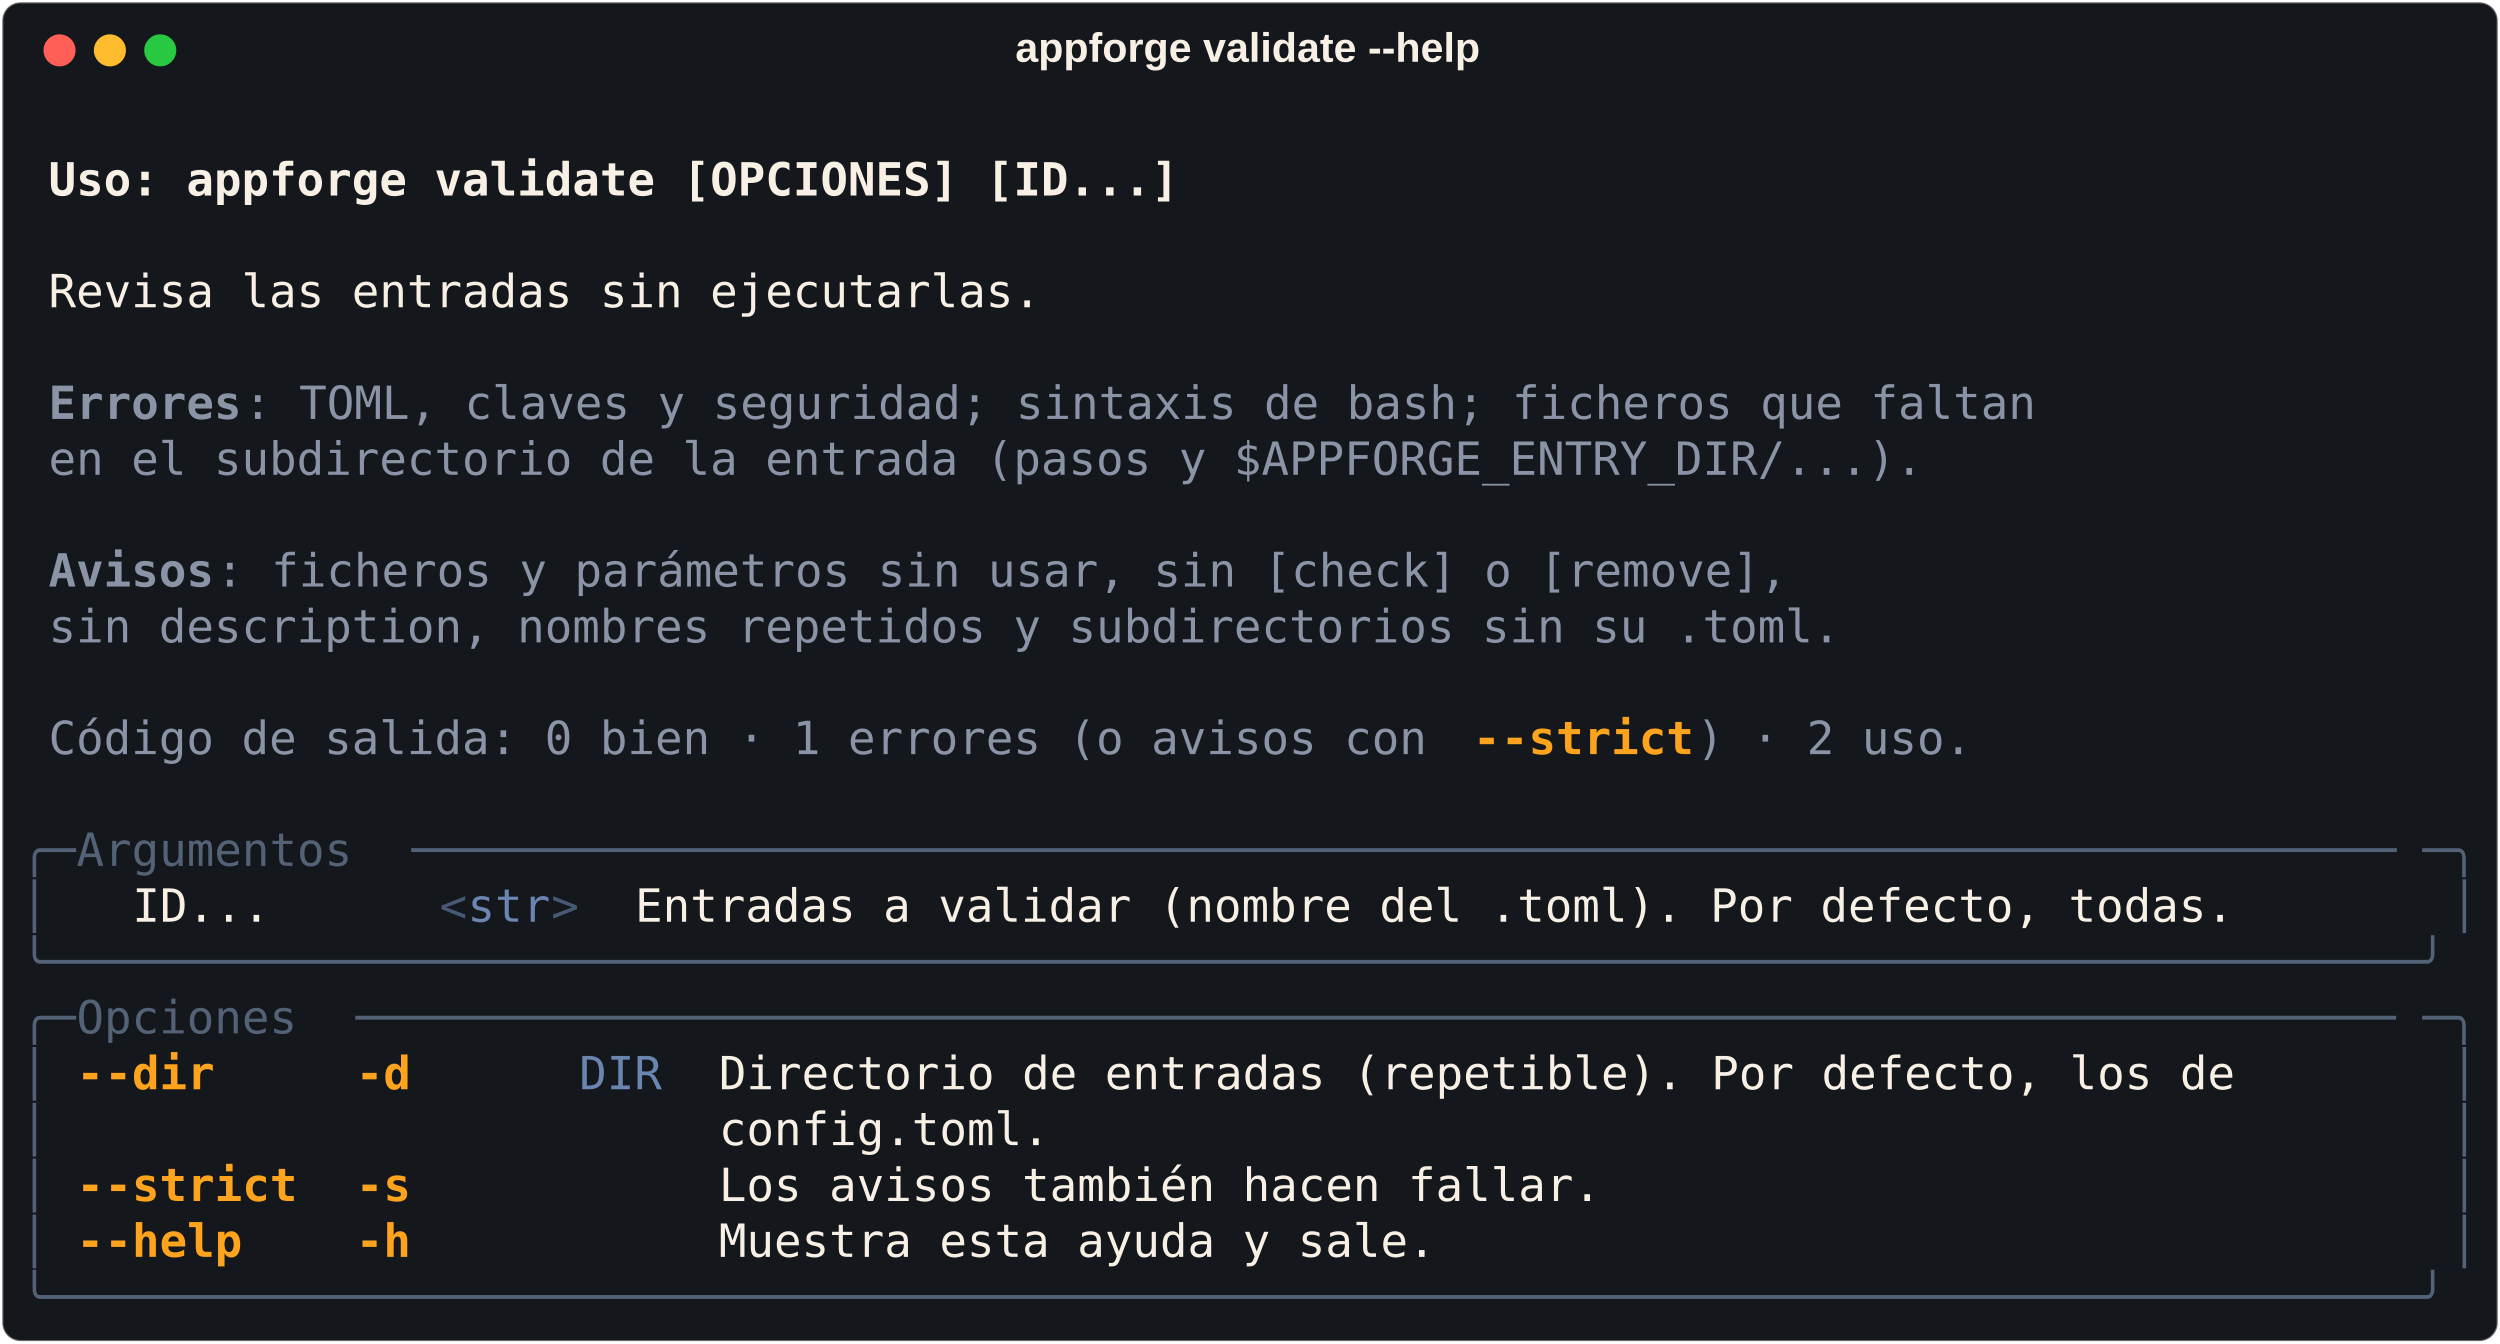
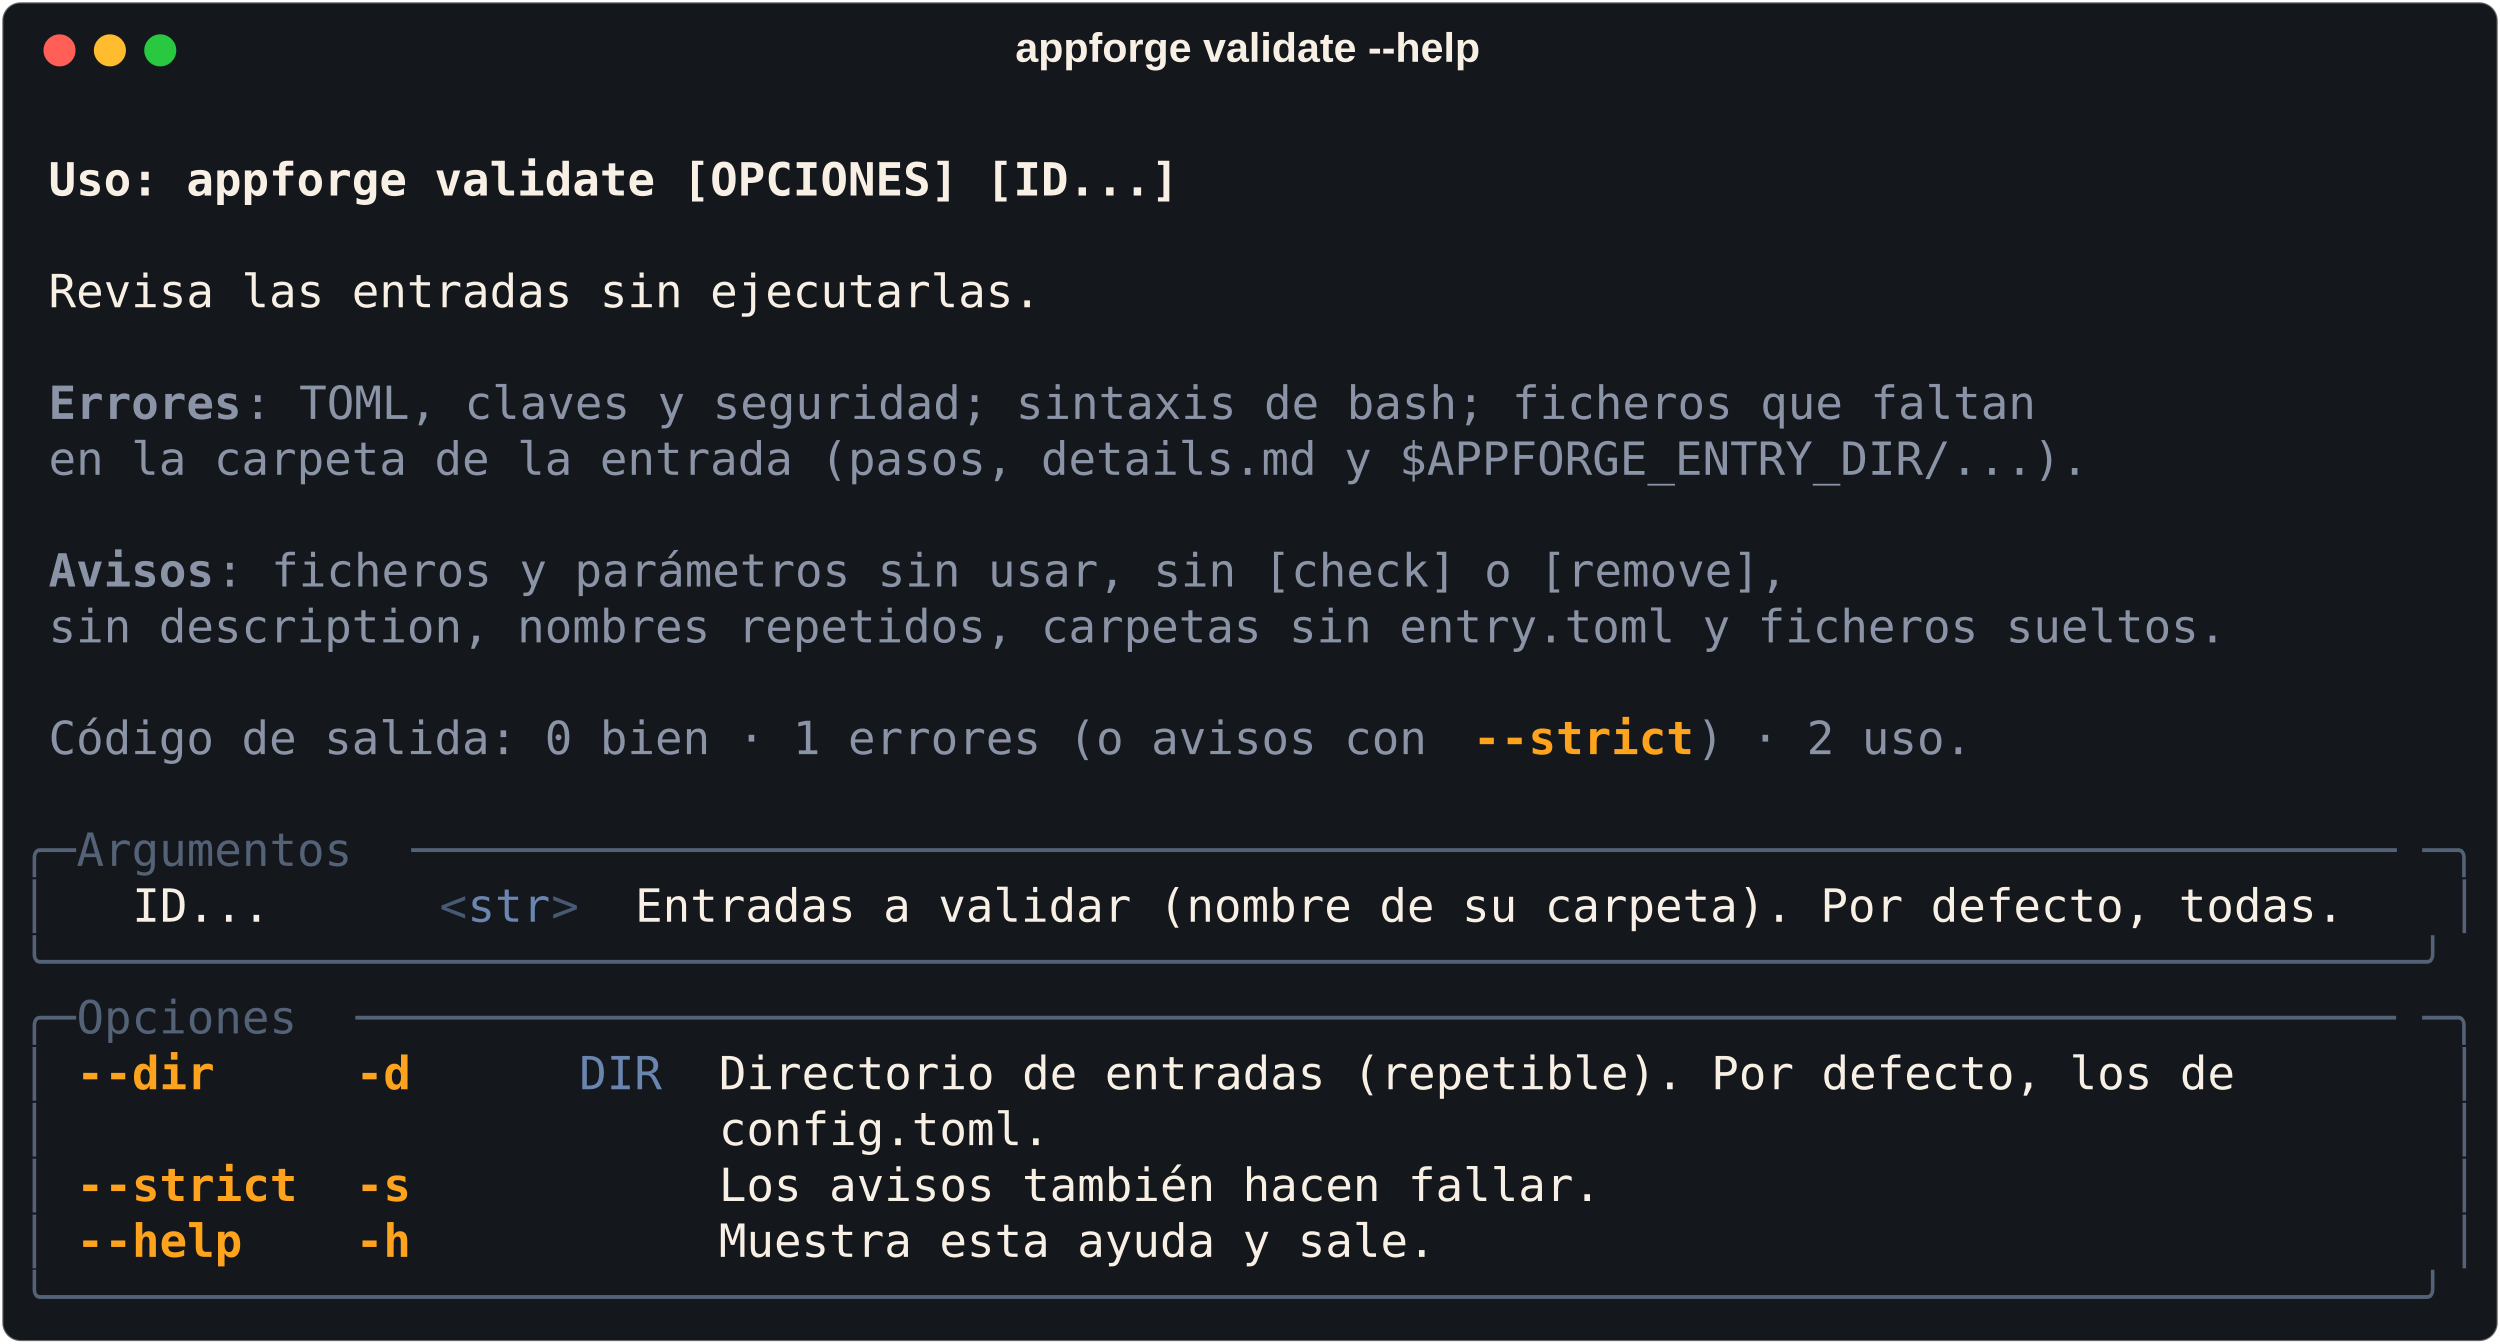
<svg xmlns="http://www.w3.org/2000/svg" class="rich-terminal" viewBox="0 0 1092 586.8">
  <style>

    @font-face {
        font-family: "Fira Code";
        src: local("FiraCode-Regular"),
                url("https://cdnjs.cloudflare.com/ajax/libs/firacode/6.2.0/woff2/FiraCode-Regular.woff2") format("woff2"),
                url("https://cdnjs.cloudflare.com/ajax/libs/firacode/6.2.0/woff/FiraCode-Regular.woff") format("woff");
        font-style: normal;
        font-weight: 400;
    }
    @font-face {
        font-family: "Fira Code";
        src: local("FiraCode-Bold"),
                url("https://cdnjs.cloudflare.com/ajax/libs/firacode/6.2.0/woff2/FiraCode-Bold.woff2") format("woff2"),
                url("https://cdnjs.cloudflare.com/ajax/libs/firacode/6.2.0/woff/FiraCode-Bold.woff") format("woff");
        font-style: bold;
        font-weight: 700;
    }

-     .terminal-4103560144-matrix {
+     .terminal-3442368843-matrix {
        font-family: Fira Code, monospace;
        font-size: 20px;
        line-height: 24.4px;
        font-variant-east-asian: full-width;
    }

-     .terminal-4103560144-title {
+     .terminal-3442368843-title {
        font-size: 18px;
        font-weight: bold;
        font-family: arial;
    }

-     .terminal-4103560144-r1 { fill: #f8f0e5;font-weight: bold }
- .terminal-4103560144-r2 { fill: #f8f0e5 }
- .terminal-4103560144-r3 { fill: #8a94a6;font-weight: bold }
- .terminal-4103560144-r4 { fill: #8a94a6 }
- .terminal-4103560144-r5 { fill: #fea31d;font-weight: bold }
- .terminal-4103560144-r6 { fill: #546278 }
- .terminal-4103560144-r7 { fill: #475974 }
- .terminal-4103560144-r8 { fill: #6a85b0 }
+     .terminal-3442368843-r1 { fill: #f8f0e5;font-weight: bold }
+ .terminal-3442368843-r2 { fill: #f8f0e5 }
+ .terminal-3442368843-r3 { fill: #8a94a6;font-weight: bold }
+ .terminal-3442368843-r4 { fill: #8a94a6 }
+ .terminal-3442368843-r5 { fill: #fea31d;font-weight: bold }
+ .terminal-3442368843-r6 { fill: #546278 }
+ .terminal-3442368843-r7 { fill: #475974 }
+ .terminal-3442368843-r8 { fill: #6a85b0 }
    </style>
  <defs>
-     <clipPath id="terminal-4103560144-clip-terminal">
+     <clipPath id="terminal-3442368843-clip-terminal">
      <rect x="0" y="0" width="1072.6" height="535.8" />
    </clipPath>
-     <clipPath id="terminal-4103560144-line-0">
+     <clipPath id="terminal-3442368843-line-0">
      <rect x="0" y="1.5" width="1073.6" height="24.65" />
    </clipPath>
-     <clipPath id="terminal-4103560144-line-1">
+     <clipPath id="terminal-3442368843-line-1">
      <rect x="0" y="25.9" width="1073.6" height="24.65" />
    </clipPath>
-     <clipPath id="terminal-4103560144-line-2">
+     <clipPath id="terminal-3442368843-line-2">
      <rect x="0" y="50.3" width="1073.6" height="24.65" />
    </clipPath>
-     <clipPath id="terminal-4103560144-line-3">
+     <clipPath id="terminal-3442368843-line-3">
      <rect x="0" y="74.7" width="1073.6" height="24.65" />
    </clipPath>
-     <clipPath id="terminal-4103560144-line-4">
+     <clipPath id="terminal-3442368843-line-4">
      <rect x="0" y="99.1" width="1073.6" height="24.65" />
    </clipPath>
-     <clipPath id="terminal-4103560144-line-5">
+     <clipPath id="terminal-3442368843-line-5">
      <rect x="0" y="123.5" width="1073.6" height="24.65" />
    </clipPath>
-     <clipPath id="terminal-4103560144-line-6">
+     <clipPath id="terminal-3442368843-line-6">
      <rect x="0" y="147.9" width="1073.6" height="24.65" />
    </clipPath>
-     <clipPath id="terminal-4103560144-line-7">
+     <clipPath id="terminal-3442368843-line-7">
      <rect x="0" y="172.3" width="1073.6" height="24.65" />
    </clipPath>
-     <clipPath id="terminal-4103560144-line-8">
+     <clipPath id="terminal-3442368843-line-8">
      <rect x="0" y="196.7" width="1073.6" height="24.65" />
    </clipPath>
-     <clipPath id="terminal-4103560144-line-9">
+     <clipPath id="terminal-3442368843-line-9">
      <rect x="0" y="221.1" width="1073.6" height="24.65" />
    </clipPath>
-     <clipPath id="terminal-4103560144-line-10">
+     <clipPath id="terminal-3442368843-line-10">
      <rect x="0" y="245.5" width="1073.6" height="24.65" />
    </clipPath>
-     <clipPath id="terminal-4103560144-line-11">
+     <clipPath id="terminal-3442368843-line-11">
      <rect x="0" y="269.9" width="1073.6" height="24.65" />
    </clipPath>
-     <clipPath id="terminal-4103560144-line-12">
+     <clipPath id="terminal-3442368843-line-12">
      <rect x="0" y="294.3" width="1073.6" height="24.65" />
    </clipPath>
-     <clipPath id="terminal-4103560144-line-13">
+     <clipPath id="terminal-3442368843-line-13">
      <rect x="0" y="318.7" width="1073.6" height="24.65" />
    </clipPath>
-     <clipPath id="terminal-4103560144-line-14">
+     <clipPath id="terminal-3442368843-line-14">
      <rect x="0" y="343.1" width="1073.6" height="24.65" />
    </clipPath>
-     <clipPath id="terminal-4103560144-line-15">
+     <clipPath id="terminal-3442368843-line-15">
      <rect x="0" y="367.5" width="1073.6" height="24.65" />
    </clipPath>
-     <clipPath id="terminal-4103560144-line-16">
+     <clipPath id="terminal-3442368843-line-16">
      <rect x="0" y="391.9" width="1073.6" height="24.65" />
    </clipPath>
-     <clipPath id="terminal-4103560144-line-17">
+     <clipPath id="terminal-3442368843-line-17">
      <rect x="0" y="416.3" width="1073.6" height="24.65" />
    </clipPath>
-     <clipPath id="terminal-4103560144-line-18">
+     <clipPath id="terminal-3442368843-line-18">
      <rect x="0" y="440.7" width="1073.6" height="24.65" />
    </clipPath>
-     <clipPath id="terminal-4103560144-line-19">
+     <clipPath id="terminal-3442368843-line-19">
      <rect x="0" y="465.1" width="1073.6" height="24.65" />
    </clipPath>
-     <clipPath id="terminal-4103560144-line-20">
+     <clipPath id="terminal-3442368843-line-20">
      <rect x="0" y="489.5" width="1073.6" height="24.65" />
    </clipPath>
  </defs>
  <rect fill="#14171b" stroke="rgba(255,255,255,0.35)" stroke-width="1" x="1" y="1" width="1090" height="584.8" rx="8" />
-   <text class="terminal-4103560144-title" fill="#f8f0e5" text-anchor="middle" x="545" y="27">appforge validate --help</text>
+   <text class="terminal-3442368843-title" fill="#f8f0e5" text-anchor="middle" x="545" y="27">appforge validate --help</text>
  <g transform="translate(26,22)">
    <circle cx="0" cy="0" r="7" fill="#ff5f57" />
    <circle cx="22" cy="0" r="7" fill="#febc2e" />
    <circle cx="44" cy="0" r="7" fill="#28c840" />
  </g>
-   <g transform="translate(9, 41)" clip-path="url(#terminal-4103560144-clip-terminal)">
-     <g class="terminal-4103560144-matrix">
-       <text class="terminal-4103560144-r2" x="1073.6" y="20" textLength="12.2" clip-path="url(#terminal-4103560144-line-0)">
- </text>
-       <text class="terminal-4103560144-r1" x="12.2" y="44.4" textLength="500.2" clip-path="url(#terminal-4103560144-line-1)">Uso: appforge validate [OPCIONES] [ID...]</text>
-       <text class="terminal-4103560144-r2" x="1073.6" y="44.4" textLength="12.2" clip-path="url(#terminal-4103560144-line-1)">
- </text>
-       <text class="terminal-4103560144-r2" x="1073.6" y="68.8" textLength="12.2" clip-path="url(#terminal-4103560144-line-2)">
- </text>
-       <text class="terminal-4103560144-r2" x="12.2" y="93.2" textLength="439.2" clip-path="url(#terminal-4103560144-line-3)">Revisa las entradas sin ejecutarlas.</text>
-       <text class="terminal-4103560144-r2" x="1073.6" y="93.2" textLength="12.2" clip-path="url(#terminal-4103560144-line-3)">
- </text>
-       <text class="terminal-4103560144-r2" x="1073.6" y="117.6" textLength="12.2" clip-path="url(#terminal-4103560144-line-4)">
- </text>
-       <text class="terminal-4103560144-r3" x="12.2" y="142" textLength="85.4" clip-path="url(#terminal-4103560144-line-5)">Errores</text>
-       <text class="terminal-4103560144-r4" x="97.6" y="142" textLength="793" clip-path="url(#terminal-4103560144-line-5)">: TOML, claves y seguridad; sintaxis de bash; ficheros que faltan</text>
-       <text class="terminal-4103560144-r2" x="1073.6" y="142" textLength="12.2" clip-path="url(#terminal-4103560144-line-5)">
- </text>
-       <text class="terminal-4103560144-r4" x="12.2" y="166.4" textLength="829.6" clip-path="url(#terminal-4103560144-line-6)">en el subdirectorio de la entrada (pasos y $APPFORGE_ENTRY_DIR/...).</text>
-       <text class="terminal-4103560144-r2" x="1073.6" y="166.4" textLength="12.2" clip-path="url(#terminal-4103560144-line-6)">
- </text>
-       <text class="terminal-4103560144-r2" x="1073.6" y="190.8" textLength="12.2" clip-path="url(#terminal-4103560144-line-7)">
- </text>
-       <text class="terminal-4103560144-r3" x="12.2" y="215.2" textLength="73.2" clip-path="url(#terminal-4103560144-line-8)">Avisos</text>
-       <text class="terminal-4103560144-r4" x="85.4" y="215.2" textLength="695.4" clip-path="url(#terminal-4103560144-line-8)">: ficheros y parámetros sin usar, sin [check] o [remove],</text>
-       <text class="terminal-4103560144-r2" x="1073.6" y="215.2" textLength="12.2" clip-path="url(#terminal-4103560144-line-8)">
- </text>
-       <text class="terminal-4103560144-r4" x="12.2" y="239.6" textLength="793" clip-path="url(#terminal-4103560144-line-9)">sin description, nombres repetidos y subdirectorios sin su .toml.</text>
-       <text class="terminal-4103560144-r2" x="1073.6" y="239.6" textLength="12.2" clip-path="url(#terminal-4103560144-line-9)">
- </text>
-       <text class="terminal-4103560144-r2" x="1073.6" y="264" textLength="12.2" clip-path="url(#terminal-4103560144-line-10)">
- </text>
-       <text class="terminal-4103560144-r4" x="12.2" y="288.4" textLength="622.2" clip-path="url(#terminal-4103560144-line-11)">Código de salida: 0 bien · 1 errores (o avisos con </text>
-       <text class="terminal-4103560144-r5" x="634.4" y="288.4" textLength="12.2" clip-path="url(#terminal-4103560144-line-11)">-</text>
-       <text class="terminal-4103560144-r5" x="646.6" y="288.4" textLength="85.4" clip-path="url(#terminal-4103560144-line-11)">-strict</text>
-       <text class="terminal-4103560144-r4" x="732" y="288.4" textLength="122" clip-path="url(#terminal-4103560144-line-11)">) · 2 uso.</text>
-       <text class="terminal-4103560144-r2" x="1073.6" y="288.4" textLength="12.2" clip-path="url(#terminal-4103560144-line-11)">
- </text>
-       <text class="terminal-4103560144-r2" x="1073.6" y="312.8" textLength="12.2" clip-path="url(#terminal-4103560144-line-12)">
- </text>
-       <text class="terminal-4103560144-r6" x="0" y="337.2" textLength="24.4" clip-path="url(#terminal-4103560144-line-13)">╭─</text>
-       <text class="terminal-4103560144-r6" x="24.4" y="337.2" textLength="146.4" clip-path="url(#terminal-4103560144-line-13)"> Argumentos </text>
-       <text class="terminal-4103560144-r6" x="170.8" y="337.2" textLength="878.4" clip-path="url(#terminal-4103560144-line-13)">────────────────────────────────────────────────────────────────────────</text>
-       <text class="terminal-4103560144-r6" x="1049.2" y="337.2" textLength="24.4" clip-path="url(#terminal-4103560144-line-13)">─╮</text>
-       <text class="terminal-4103560144-r2" x="1073.6" y="337.2" textLength="12.2" clip-path="url(#terminal-4103560144-line-13)">
- </text>
-       <text class="terminal-4103560144-r6" x="0" y="361.6" textLength="12.2" clip-path="url(#terminal-4103560144-line-14)">│</text>
-       <text class="terminal-4103560144-r2" x="48.8" y="361.6" textLength="61" clip-path="url(#terminal-4103560144-line-14)">ID...</text>
-       <text class="terminal-4103560144-r7" x="183" y="361.6" textLength="12.2" clip-path="url(#terminal-4103560144-line-14)">&lt;</text>
-       <text class="terminal-4103560144-r8" x="195.2" y="361.6" textLength="36.6" clip-path="url(#terminal-4103560144-line-14)">str</text>
-       <text class="terminal-4103560144-r7" x="231.8" y="361.6" textLength="12.2" clip-path="url(#terminal-4103560144-line-14)">&gt;</text>
-       <text class="terminal-4103560144-r2" x="268.4" y="361.6" textLength="707.6" clip-path="url(#terminal-4103560144-line-14)">Entradas a validar (nombre del .toml). Por defecto, todas.</text>
-       <text class="terminal-4103560144-r6" x="1061.4" y="361.6" textLength="12.2" clip-path="url(#terminal-4103560144-line-14)">│</text>
-       <text class="terminal-4103560144-r2" x="1073.6" y="361.6" textLength="12.2" clip-path="url(#terminal-4103560144-line-14)">
- </text>
-       <text class="terminal-4103560144-r6" x="0" y="386" textLength="1073.6" clip-path="url(#terminal-4103560144-line-15)">╰──────────────────────────────────────────────────────────────────────────────────────╯</text>
-       <text class="terminal-4103560144-r2" x="1073.6" y="386" textLength="12.2" clip-path="url(#terminal-4103560144-line-15)">
- </text>
-       <text class="terminal-4103560144-r6" x="0" y="410.4" textLength="24.4" clip-path="url(#terminal-4103560144-line-16)">╭─</text>
-       <text class="terminal-4103560144-r6" x="24.4" y="410.4" textLength="122" clip-path="url(#terminal-4103560144-line-16)"> Opciones </text>
-       <text class="terminal-4103560144-r6" x="146.4" y="410.4" textLength="902.8" clip-path="url(#terminal-4103560144-line-16)">──────────────────────────────────────────────────────────────────────────</text>
-       <text class="terminal-4103560144-r6" x="1049.2" y="410.4" textLength="24.4" clip-path="url(#terminal-4103560144-line-16)">─╮</text>
-       <text class="terminal-4103560144-r2" x="1073.6" y="410.4" textLength="12.2" clip-path="url(#terminal-4103560144-line-16)">
- </text>
-       <text class="terminal-4103560144-r6" x="0" y="434.8" textLength="12.2" clip-path="url(#terminal-4103560144-line-17)">│</text>
-       <text class="terminal-4103560144-r5" x="24.4" y="434.8" textLength="12.2" clip-path="url(#terminal-4103560144-line-17)">-</text>
-       <text class="terminal-4103560144-r5" x="36.6" y="434.8" textLength="48.8" clip-path="url(#terminal-4103560144-line-17)">-dir</text>
-       <text class="terminal-4103560144-r5" x="146.4" y="434.8" textLength="24.4" clip-path="url(#terminal-4103560144-line-17)">-d</text>
-       <text class="terminal-4103560144-r8" x="244" y="434.8" textLength="36.6" clip-path="url(#terminal-4103560144-line-17)">DIR</text>
-       <text class="terminal-4103560144-r2" x="305" y="434.8" textLength="744.2" clip-path="url(#terminal-4103560144-line-17)">Directorio de entradas (repetible). Por defecto, los de      </text>
-       <text class="terminal-4103560144-r6" x="1061.4" y="434.8" textLength="12.2" clip-path="url(#terminal-4103560144-line-17)">│</text>
-       <text class="terminal-4103560144-r2" x="1073.6" y="434.8" textLength="12.2" clip-path="url(#terminal-4103560144-line-17)">
- </text>
-       <text class="terminal-4103560144-r6" x="0" y="459.2" textLength="12.2" clip-path="url(#terminal-4103560144-line-18)">│</text>
-       <text class="terminal-4103560144-r2" x="305" y="459.2" textLength="744.2" clip-path="url(#terminal-4103560144-line-18)">config.toml.                                                 </text>
-       <text class="terminal-4103560144-r6" x="1061.4" y="459.2" textLength="12.2" clip-path="url(#terminal-4103560144-line-18)">│</text>
-       <text class="terminal-4103560144-r2" x="1073.6" y="459.2" textLength="12.2" clip-path="url(#terminal-4103560144-line-18)">
- </text>
-       <text class="terminal-4103560144-r6" x="0" y="483.6" textLength="12.2" clip-path="url(#terminal-4103560144-line-19)">│</text>
-       <text class="terminal-4103560144-r5" x="24.4" y="483.6" textLength="12.2" clip-path="url(#terminal-4103560144-line-19)">-</text>
-       <text class="terminal-4103560144-r5" x="36.6" y="483.6" textLength="85.4" clip-path="url(#terminal-4103560144-line-19)">-strict</text>
-       <text class="terminal-4103560144-r5" x="146.4" y="483.6" textLength="24.4" clip-path="url(#terminal-4103560144-line-19)">-s</text>
-       <text class="terminal-4103560144-r2" x="305" y="483.6" textLength="390.4" clip-path="url(#terminal-4103560144-line-19)">Los avisos también hacen fallar.</text>
-       <text class="terminal-4103560144-r6" x="1061.4" y="483.6" textLength="12.2" clip-path="url(#terminal-4103560144-line-19)">│</text>
-       <text class="terminal-4103560144-r2" x="1073.6" y="483.6" textLength="12.2" clip-path="url(#terminal-4103560144-line-19)">
- </text>
-       <text class="terminal-4103560144-r6" x="0" y="508" textLength="12.2" clip-path="url(#terminal-4103560144-line-20)">│</text>
-       <text class="terminal-4103560144-r5" x="24.4" y="508" textLength="12.2" clip-path="url(#terminal-4103560144-line-20)">-</text>
-       <text class="terminal-4103560144-r5" x="36.6" y="508" textLength="61" clip-path="url(#terminal-4103560144-line-20)">-help</text>
-       <text class="terminal-4103560144-r5" x="146.4" y="508" textLength="24.4" clip-path="url(#terminal-4103560144-line-20)">-h</text>
-       <text class="terminal-4103560144-r2" x="305" y="508" textLength="317.2" clip-path="url(#terminal-4103560144-line-20)">Muestra esta ayuda y sale.</text>
-       <text class="terminal-4103560144-r6" x="1061.4" y="508" textLength="12.2" clip-path="url(#terminal-4103560144-line-20)">│</text>
-       <text class="terminal-4103560144-r2" x="1073.6" y="508" textLength="12.2" clip-path="url(#terminal-4103560144-line-20)">
- </text>
-       <text class="terminal-4103560144-r6" x="0" y="532.4" textLength="1073.6" clip-path="url(#terminal-4103560144-line-21)">╰──────────────────────────────────────────────────────────────────────────────────────╯</text>
-       <text class="terminal-4103560144-r2" x="1073.6" y="532.4" textLength="12.2" clip-path="url(#terminal-4103560144-line-21)">
+   <g transform="translate(9, 41)" clip-path="url(#terminal-3442368843-clip-terminal)">
+     <g class="terminal-3442368843-matrix">
+       <text class="terminal-3442368843-r2" x="1073.6" y="20" textLength="12.2" clip-path="url(#terminal-3442368843-line-0)">
+ </text>
+       <text class="terminal-3442368843-r1" x="12.2" y="44.4" textLength="500.2" clip-path="url(#terminal-3442368843-line-1)">Uso: appforge validate [OPCIONES] [ID...]</text>
+       <text class="terminal-3442368843-r2" x="1073.6" y="44.4" textLength="12.2" clip-path="url(#terminal-3442368843-line-1)">
+ </text>
+       <text class="terminal-3442368843-r2" x="1073.6" y="68.8" textLength="12.2" clip-path="url(#terminal-3442368843-line-2)">
+ </text>
+       <text class="terminal-3442368843-r2" x="12.2" y="93.2" textLength="439.2" clip-path="url(#terminal-3442368843-line-3)">Revisa las entradas sin ejecutarlas.</text>
+       <text class="terminal-3442368843-r2" x="1073.6" y="93.2" textLength="12.2" clip-path="url(#terminal-3442368843-line-3)">
+ </text>
+       <text class="terminal-3442368843-r2" x="1073.6" y="117.6" textLength="12.2" clip-path="url(#terminal-3442368843-line-4)">
+ </text>
+       <text class="terminal-3442368843-r3" x="12.2" y="142" textLength="85.4" clip-path="url(#terminal-3442368843-line-5)">Errores</text>
+       <text class="terminal-3442368843-r4" x="97.6" y="142" textLength="793" clip-path="url(#terminal-3442368843-line-5)">: TOML, claves y seguridad; sintaxis de bash; ficheros que faltan</text>
+       <text class="terminal-3442368843-r2" x="1073.6" y="142" textLength="12.2" clip-path="url(#terminal-3442368843-line-5)">
+ </text>
+       <text class="terminal-3442368843-r4" x="12.2" y="166.4" textLength="902.8" clip-path="url(#terminal-3442368843-line-6)">en la carpeta de la entrada (pasos, details.md y $APPFORGE_ENTRY_DIR/...).</text>
+       <text class="terminal-3442368843-r2" x="1073.6" y="166.4" textLength="12.2" clip-path="url(#terminal-3442368843-line-6)">
+ </text>
+       <text class="terminal-3442368843-r2" x="1073.6" y="190.8" textLength="12.2" clip-path="url(#terminal-3442368843-line-7)">
+ </text>
+       <text class="terminal-3442368843-r3" x="12.2" y="215.2" textLength="73.2" clip-path="url(#terminal-3442368843-line-8)">Avisos</text>
+       <text class="terminal-3442368843-r4" x="85.4" y="215.2" textLength="695.4" clip-path="url(#terminal-3442368843-line-8)">: ficheros y parámetros sin usar, sin [check] o [remove],</text>
+       <text class="terminal-3442368843-r2" x="1073.6" y="215.2" textLength="12.2" clip-path="url(#terminal-3442368843-line-8)">
+ </text>
+       <text class="terminal-3442368843-r4" x="12.2" y="239.6" textLength="963.8" clip-path="url(#terminal-3442368843-line-9)">sin description, nombres repetidos, carpetas sin entry.toml y ficheros sueltos.</text>
+       <text class="terminal-3442368843-r2" x="1073.6" y="239.6" textLength="12.2" clip-path="url(#terminal-3442368843-line-9)">
+ </text>
+       <text class="terminal-3442368843-r2" x="1073.6" y="264" textLength="12.2" clip-path="url(#terminal-3442368843-line-10)">
+ </text>
+       <text class="terminal-3442368843-r4" x="12.2" y="288.4" textLength="622.2" clip-path="url(#terminal-3442368843-line-11)">Código de salida: 0 bien · 1 errores (o avisos con </text>
+       <text class="terminal-3442368843-r5" x="634.4" y="288.4" textLength="12.2" clip-path="url(#terminal-3442368843-line-11)">-</text>
+       <text class="terminal-3442368843-r5" x="646.6" y="288.4" textLength="85.4" clip-path="url(#terminal-3442368843-line-11)">-strict</text>
+       <text class="terminal-3442368843-r4" x="732" y="288.4" textLength="122" clip-path="url(#terminal-3442368843-line-11)">) · 2 uso.</text>
+       <text class="terminal-3442368843-r2" x="1073.6" y="288.4" textLength="12.2" clip-path="url(#terminal-3442368843-line-11)">
+ </text>
+       <text class="terminal-3442368843-r2" x="1073.6" y="312.8" textLength="12.2" clip-path="url(#terminal-3442368843-line-12)">
+ </text>
+       <text class="terminal-3442368843-r6" x="0" y="337.2" textLength="24.4" clip-path="url(#terminal-3442368843-line-13)">╭─</text>
+       <text class="terminal-3442368843-r6" x="24.4" y="337.2" textLength="146.4" clip-path="url(#terminal-3442368843-line-13)"> Argumentos </text>
+       <text class="terminal-3442368843-r6" x="170.8" y="337.2" textLength="878.4" clip-path="url(#terminal-3442368843-line-13)">────────────────────────────────────────────────────────────────────────</text>
+       <text class="terminal-3442368843-r6" x="1049.2" y="337.2" textLength="24.4" clip-path="url(#terminal-3442368843-line-13)">─╮</text>
+       <text class="terminal-3442368843-r2" x="1073.6" y="337.2" textLength="12.2" clip-path="url(#terminal-3442368843-line-13)">
+ </text>
+       <text class="terminal-3442368843-r6" x="0" y="361.6" textLength="12.2" clip-path="url(#terminal-3442368843-line-14)">│</text>
+       <text class="terminal-3442368843-r2" x="48.8" y="361.6" textLength="61" clip-path="url(#terminal-3442368843-line-14)">ID...</text>
+       <text class="terminal-3442368843-r7" x="183" y="361.6" textLength="12.2" clip-path="url(#terminal-3442368843-line-14)">&lt;</text>
+       <text class="terminal-3442368843-r8" x="195.2" y="361.6" textLength="36.6" clip-path="url(#terminal-3442368843-line-14)">str</text>
+       <text class="terminal-3442368843-r7" x="231.8" y="361.6" textLength="12.2" clip-path="url(#terminal-3442368843-line-14)">&gt;</text>
+       <text class="terminal-3442368843-r2" x="268.4" y="361.6" textLength="756.4" clip-path="url(#terminal-3442368843-line-14)">Entradas a validar (nombre de su carpeta). Por defecto, todas.</text>
+       <text class="terminal-3442368843-r6" x="1061.4" y="361.6" textLength="12.2" clip-path="url(#terminal-3442368843-line-14)">│</text>
+       <text class="terminal-3442368843-r2" x="1073.6" y="361.6" textLength="12.2" clip-path="url(#terminal-3442368843-line-14)">
+ </text>
+       <text class="terminal-3442368843-r6" x="0" y="386" textLength="1073.6" clip-path="url(#terminal-3442368843-line-15)">╰──────────────────────────────────────────────────────────────────────────────────────╯</text>
+       <text class="terminal-3442368843-r2" x="1073.6" y="386" textLength="12.2" clip-path="url(#terminal-3442368843-line-15)">
+ </text>
+       <text class="terminal-3442368843-r6" x="0" y="410.4" textLength="24.4" clip-path="url(#terminal-3442368843-line-16)">╭─</text>
+       <text class="terminal-3442368843-r6" x="24.4" y="410.4" textLength="122" clip-path="url(#terminal-3442368843-line-16)"> Opciones </text>
+       <text class="terminal-3442368843-r6" x="146.4" y="410.4" textLength="902.8" clip-path="url(#terminal-3442368843-line-16)">──────────────────────────────────────────────────────────────────────────</text>
+       <text class="terminal-3442368843-r6" x="1049.2" y="410.4" textLength="24.4" clip-path="url(#terminal-3442368843-line-16)">─╮</text>
+       <text class="terminal-3442368843-r2" x="1073.6" y="410.4" textLength="12.2" clip-path="url(#terminal-3442368843-line-16)">
+ </text>
+       <text class="terminal-3442368843-r6" x="0" y="434.8" textLength="12.2" clip-path="url(#terminal-3442368843-line-17)">│</text>
+       <text class="terminal-3442368843-r5" x="24.4" y="434.8" textLength="12.2" clip-path="url(#terminal-3442368843-line-17)">-</text>
+       <text class="terminal-3442368843-r5" x="36.6" y="434.8" textLength="48.8" clip-path="url(#terminal-3442368843-line-17)">-dir</text>
+       <text class="terminal-3442368843-r5" x="146.4" y="434.8" textLength="24.4" clip-path="url(#terminal-3442368843-line-17)">-d</text>
+       <text class="terminal-3442368843-r8" x="244" y="434.8" textLength="36.6" clip-path="url(#terminal-3442368843-line-17)">DIR</text>
+       <text class="terminal-3442368843-r2" x="305" y="434.8" textLength="744.2" clip-path="url(#terminal-3442368843-line-17)">Directorio de entradas (repetible). Por defecto, los de      </text>
+       <text class="terminal-3442368843-r6" x="1061.4" y="434.8" textLength="12.2" clip-path="url(#terminal-3442368843-line-17)">│</text>
+       <text class="terminal-3442368843-r2" x="1073.6" y="434.8" textLength="12.2" clip-path="url(#terminal-3442368843-line-17)">
+ </text>
+       <text class="terminal-3442368843-r6" x="0" y="459.2" textLength="12.2" clip-path="url(#terminal-3442368843-line-18)">│</text>
+       <text class="terminal-3442368843-r2" x="305" y="459.2" textLength="744.2" clip-path="url(#terminal-3442368843-line-18)">config.toml.                                                 </text>
+       <text class="terminal-3442368843-r6" x="1061.4" y="459.2" textLength="12.2" clip-path="url(#terminal-3442368843-line-18)">│</text>
+       <text class="terminal-3442368843-r2" x="1073.6" y="459.2" textLength="12.2" clip-path="url(#terminal-3442368843-line-18)">
+ </text>
+       <text class="terminal-3442368843-r6" x="0" y="483.6" textLength="12.2" clip-path="url(#terminal-3442368843-line-19)">│</text>
+       <text class="terminal-3442368843-r5" x="24.4" y="483.6" textLength="12.2" clip-path="url(#terminal-3442368843-line-19)">-</text>
+       <text class="terminal-3442368843-r5" x="36.6" y="483.6" textLength="85.4" clip-path="url(#terminal-3442368843-line-19)">-strict</text>
+       <text class="terminal-3442368843-r5" x="146.4" y="483.6" textLength="24.4" clip-path="url(#terminal-3442368843-line-19)">-s</text>
+       <text class="terminal-3442368843-r2" x="305" y="483.6" textLength="390.4" clip-path="url(#terminal-3442368843-line-19)">Los avisos también hacen fallar.</text>
+       <text class="terminal-3442368843-r6" x="1061.4" y="483.6" textLength="12.2" clip-path="url(#terminal-3442368843-line-19)">│</text>
+       <text class="terminal-3442368843-r2" x="1073.6" y="483.6" textLength="12.2" clip-path="url(#terminal-3442368843-line-19)">
+ </text>
+       <text class="terminal-3442368843-r6" x="0" y="508" textLength="12.2" clip-path="url(#terminal-3442368843-line-20)">│</text>
+       <text class="terminal-3442368843-r5" x="24.4" y="508" textLength="12.2" clip-path="url(#terminal-3442368843-line-20)">-</text>
+       <text class="terminal-3442368843-r5" x="36.6" y="508" textLength="61" clip-path="url(#terminal-3442368843-line-20)">-help</text>
+       <text class="terminal-3442368843-r5" x="146.4" y="508" textLength="24.4" clip-path="url(#terminal-3442368843-line-20)">-h</text>
+       <text class="terminal-3442368843-r2" x="305" y="508" textLength="317.2" clip-path="url(#terminal-3442368843-line-20)">Muestra esta ayuda y sale.</text>
+       <text class="terminal-3442368843-r6" x="1061.4" y="508" textLength="12.2" clip-path="url(#terminal-3442368843-line-20)">│</text>
+       <text class="terminal-3442368843-r2" x="1073.6" y="508" textLength="12.2" clip-path="url(#terminal-3442368843-line-20)">
+ </text>
+       <text class="terminal-3442368843-r6" x="0" y="532.4" textLength="1073.6" clip-path="url(#terminal-3442368843-line-21)">╰──────────────────────────────────────────────────────────────────────────────────────╯</text>
+       <text class="terminal-3442368843-r2" x="1073.6" y="532.4" textLength="12.2" clip-path="url(#terminal-3442368843-line-21)">
</text>
    </g>
  </g>
</svg>
